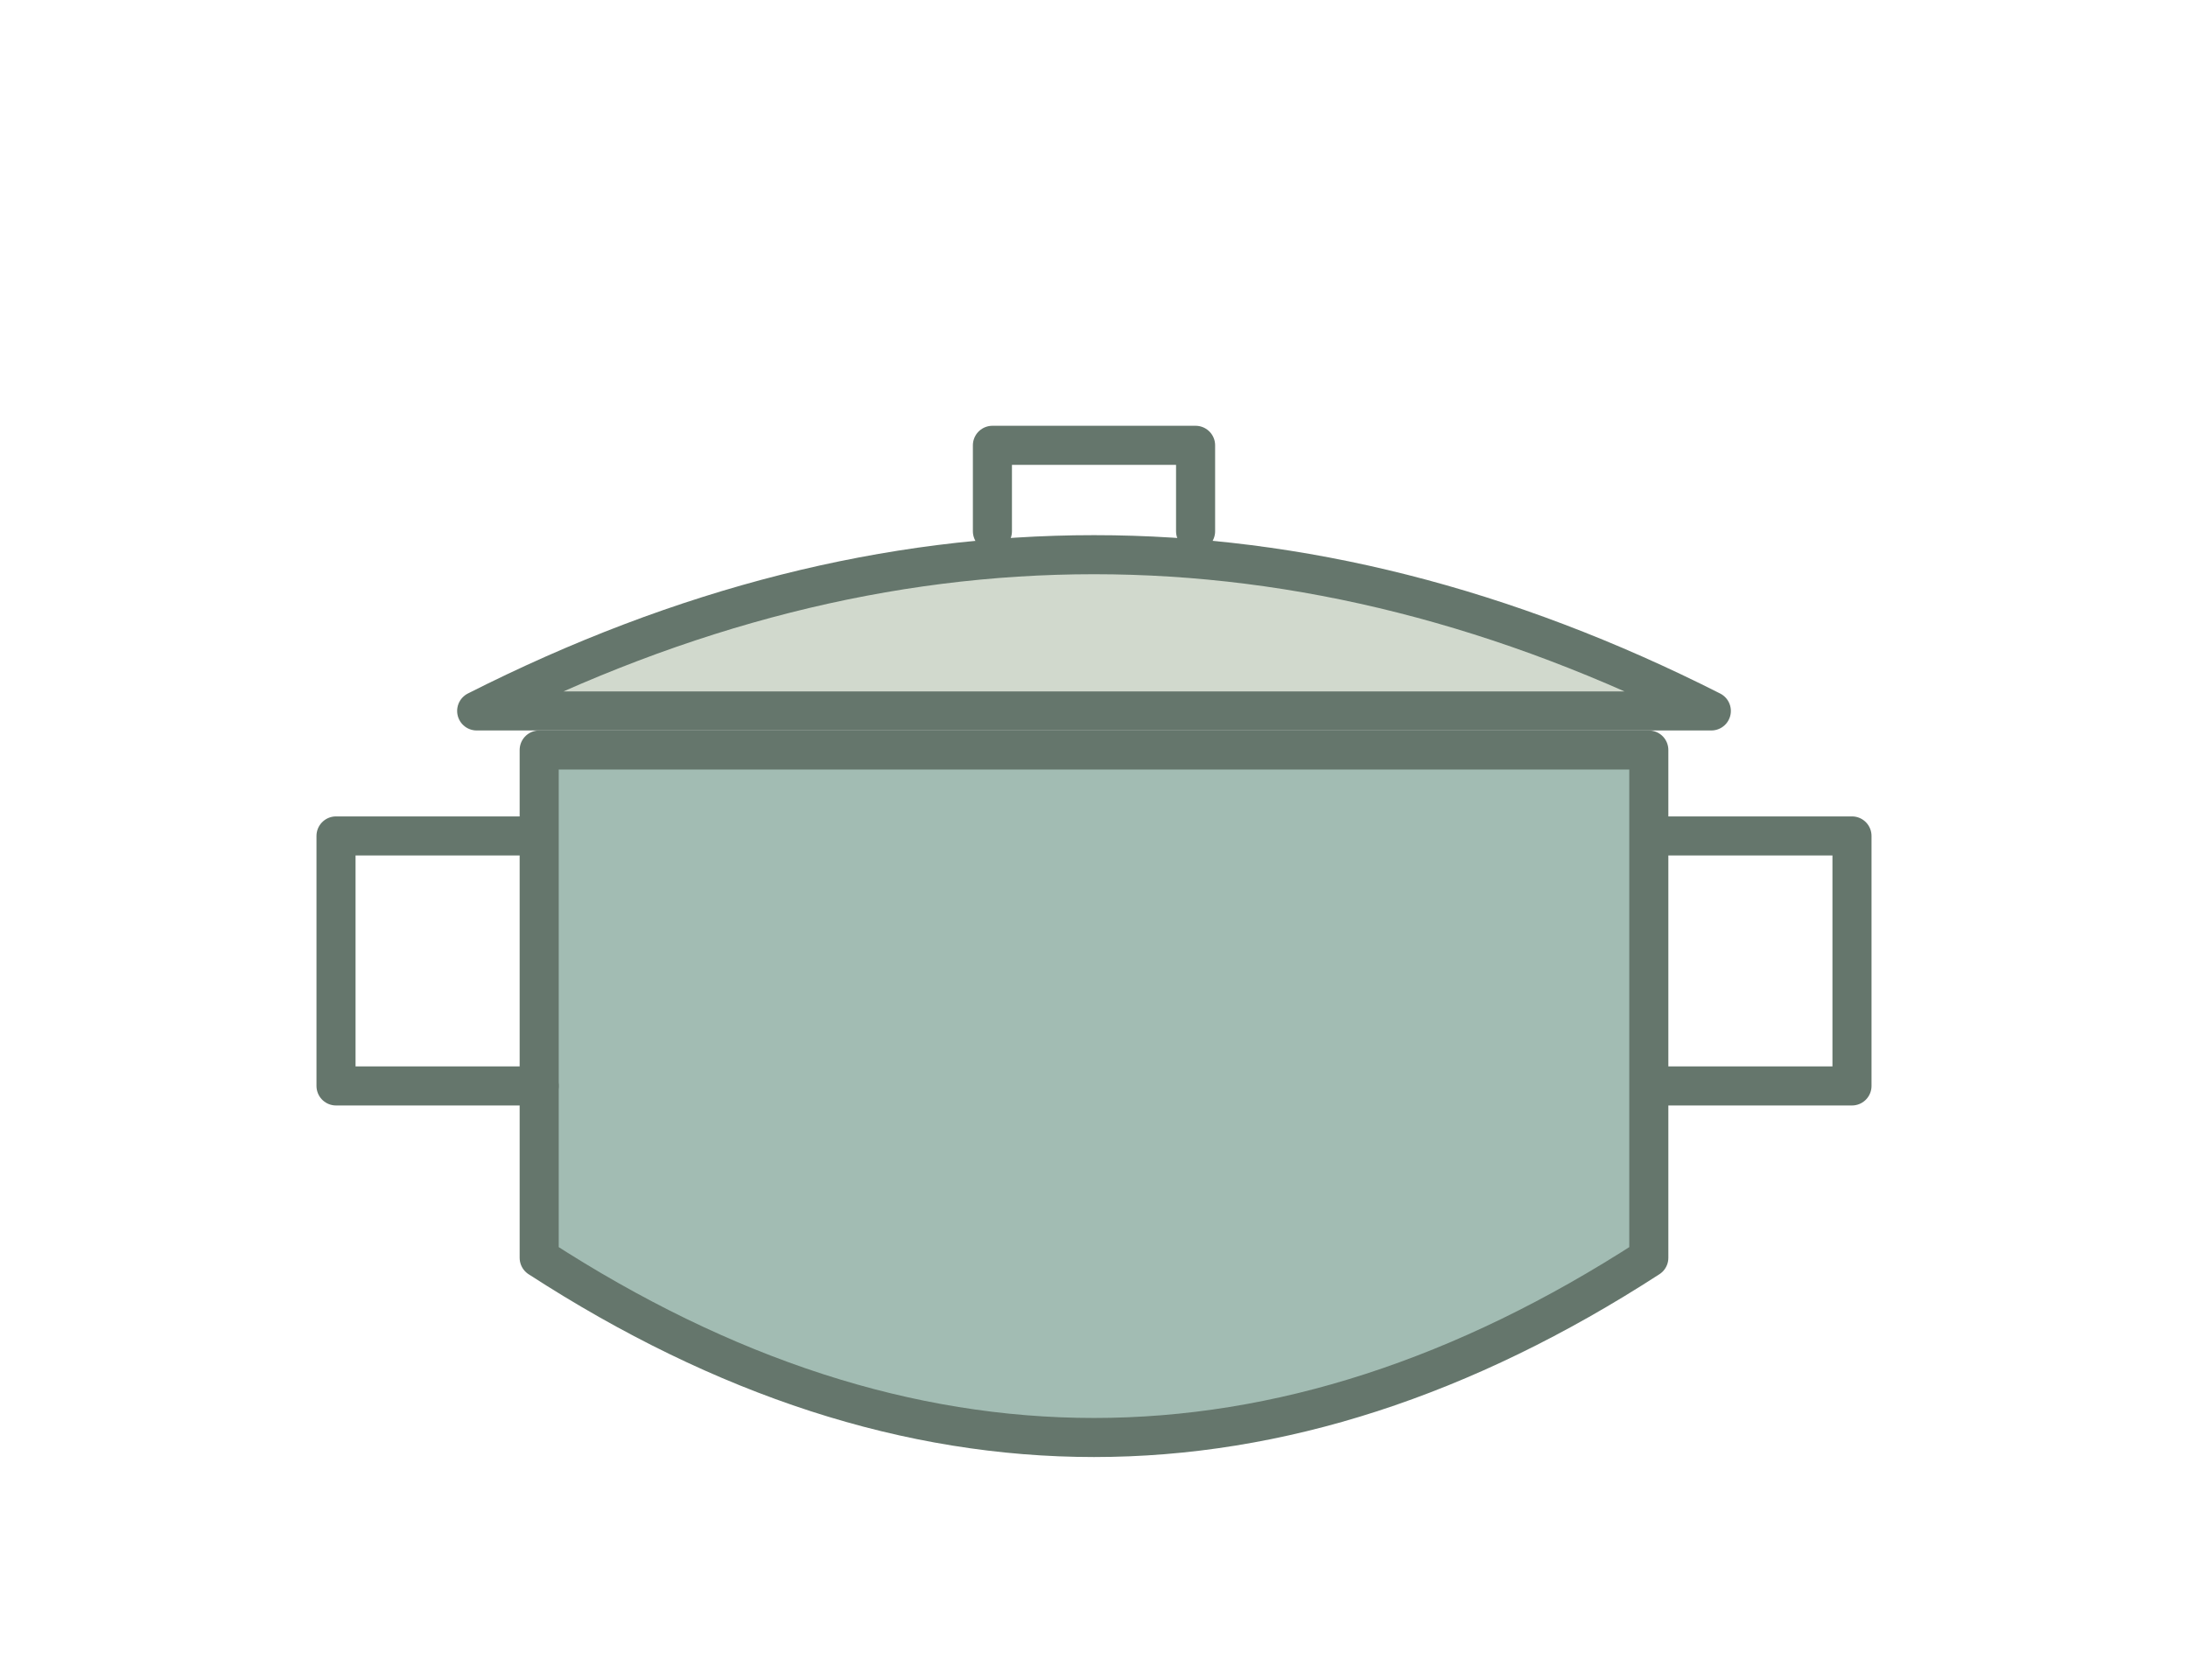
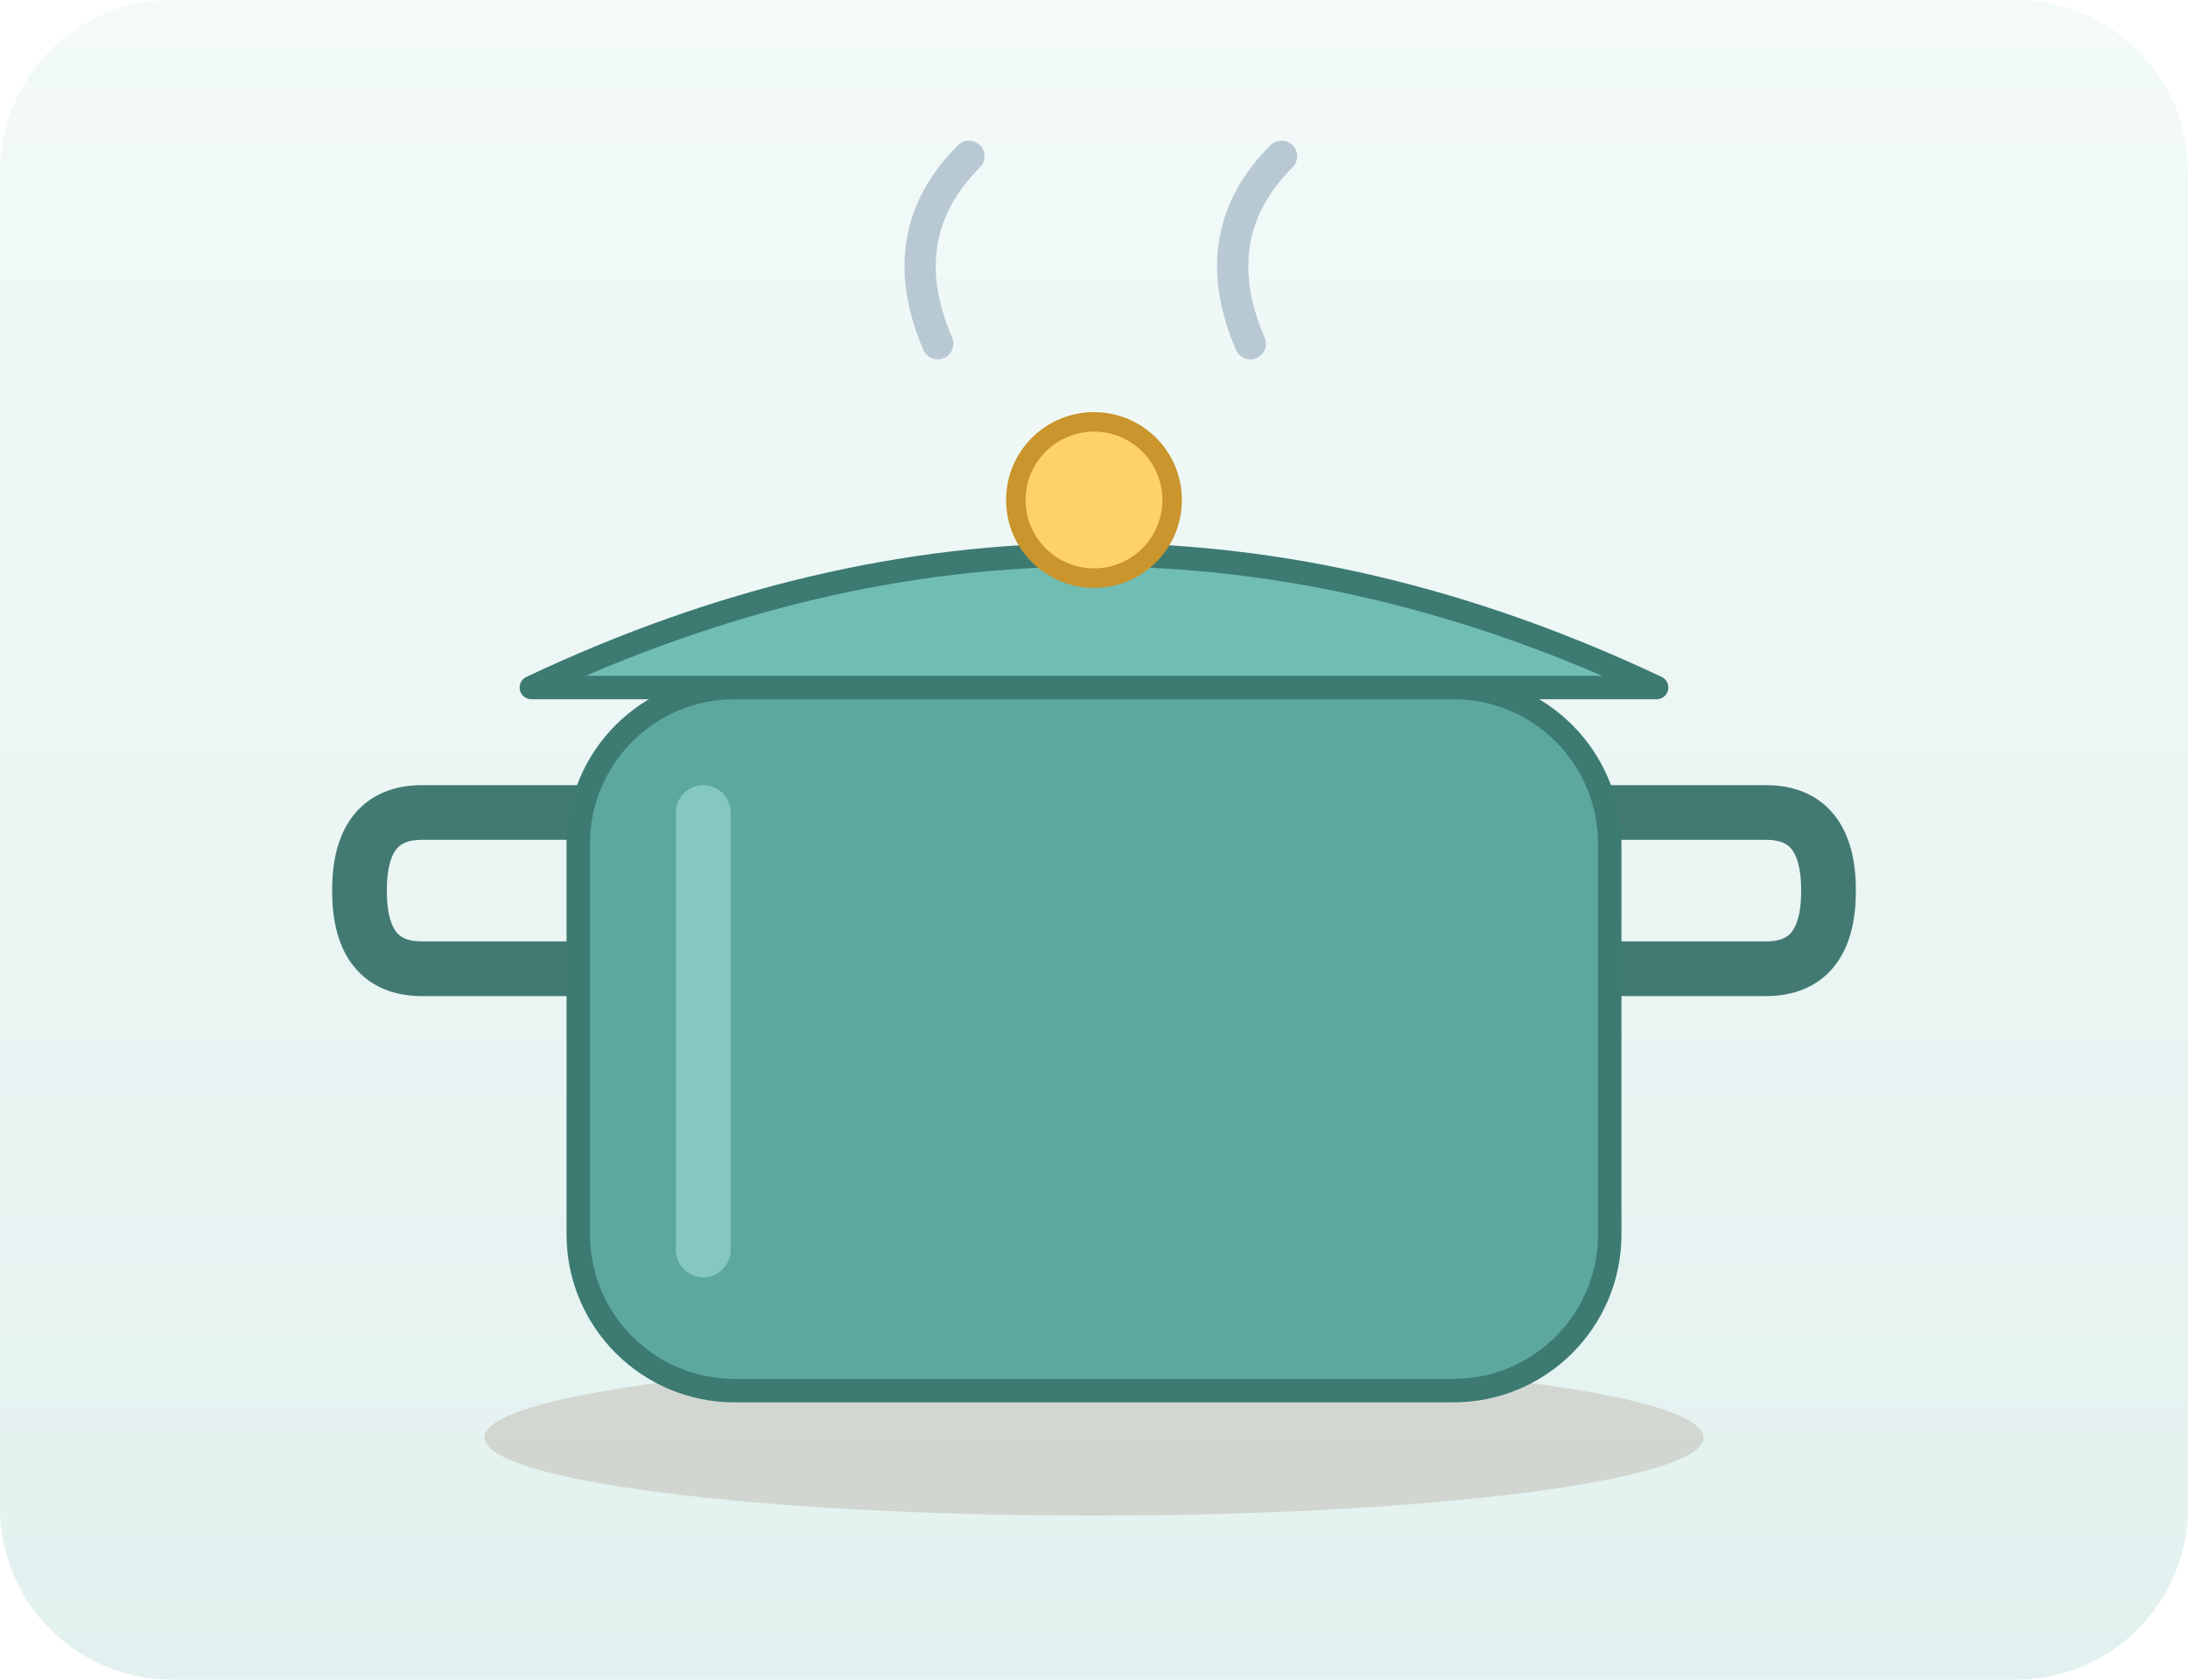
- <svg xmlns="http://www.w3.org/2000/svg" viewBox="0 0 280 215" role="img" aria-label="An original illustration for pot">
-   <g stroke="#65766c" stroke-width="5" stroke-linecap="round" stroke-linejoin="round">
-     <path d="M69 96h142v65q-71 46-142 0z" fill="#a2bcb3" />
-     <path d="M68 107H43v32h26m143-32h25v32h-25" fill="none" />
-     <path d="M61 91q79-40 158 0z" fill="#d1d9cd" />
-     <path d="M127 68V57h26v11" fill="none" />
-   </g>
+ <svg xmlns="http://www.w3.org/2000/svg" viewBox="0 0 280 215" role="img" aria-label="A cozy teal cooking pot with a lid">
+   <defs>
+     <linearGradient id="bg-pot" x1="0" y1="0" x2="0" y2="1">
+       <stop offset="0%" stop-color="#f3faf9" />
+       <stop offset="100%" stop-color="#e2f1ef" />
+     </linearGradient>
+   </defs>
+   <rect width="280" height="215" rx="22" fill="url(#bg-pot)" />
+   <ellipse cx="140" cy="184" rx="78" ry="10" fill="#7c5d3e" opacity=".18" />
+   <path d="M120 44 Q114 30 124 20 M160 44 Q154 30 164 20" fill="none" stroke="#b8c9d4" stroke-width="4" stroke-linecap="round" />
+   <path d="M74 104 H54 Q46 104 46 114 Q46 124 54 124 H74 M206 104 H226 Q234 104 234 114 Q234 124 226 124 H206" fill="none" stroke="#427a73" stroke-width="7" stroke-linecap="round" />
+   <rect x="74" y="88" width="132" height="90" rx="20" fill="#5ca89e" stroke="#3c7a72" stroke-width="3" />
+   <path d="M90 104 V160" stroke="#a0ded5" stroke-width="7" stroke-linecap="round" opacity=".6" />
+   <path d="M68 88 Q140 54 212 88 Z" fill="#70bdb3" stroke="#3c7a72" stroke-width="3" stroke-linejoin="round" />
+   <circle cx="140" cy="64" r="10" fill="#ffd269" stroke="#c9952c" stroke-width="2.5" />
</svg>
